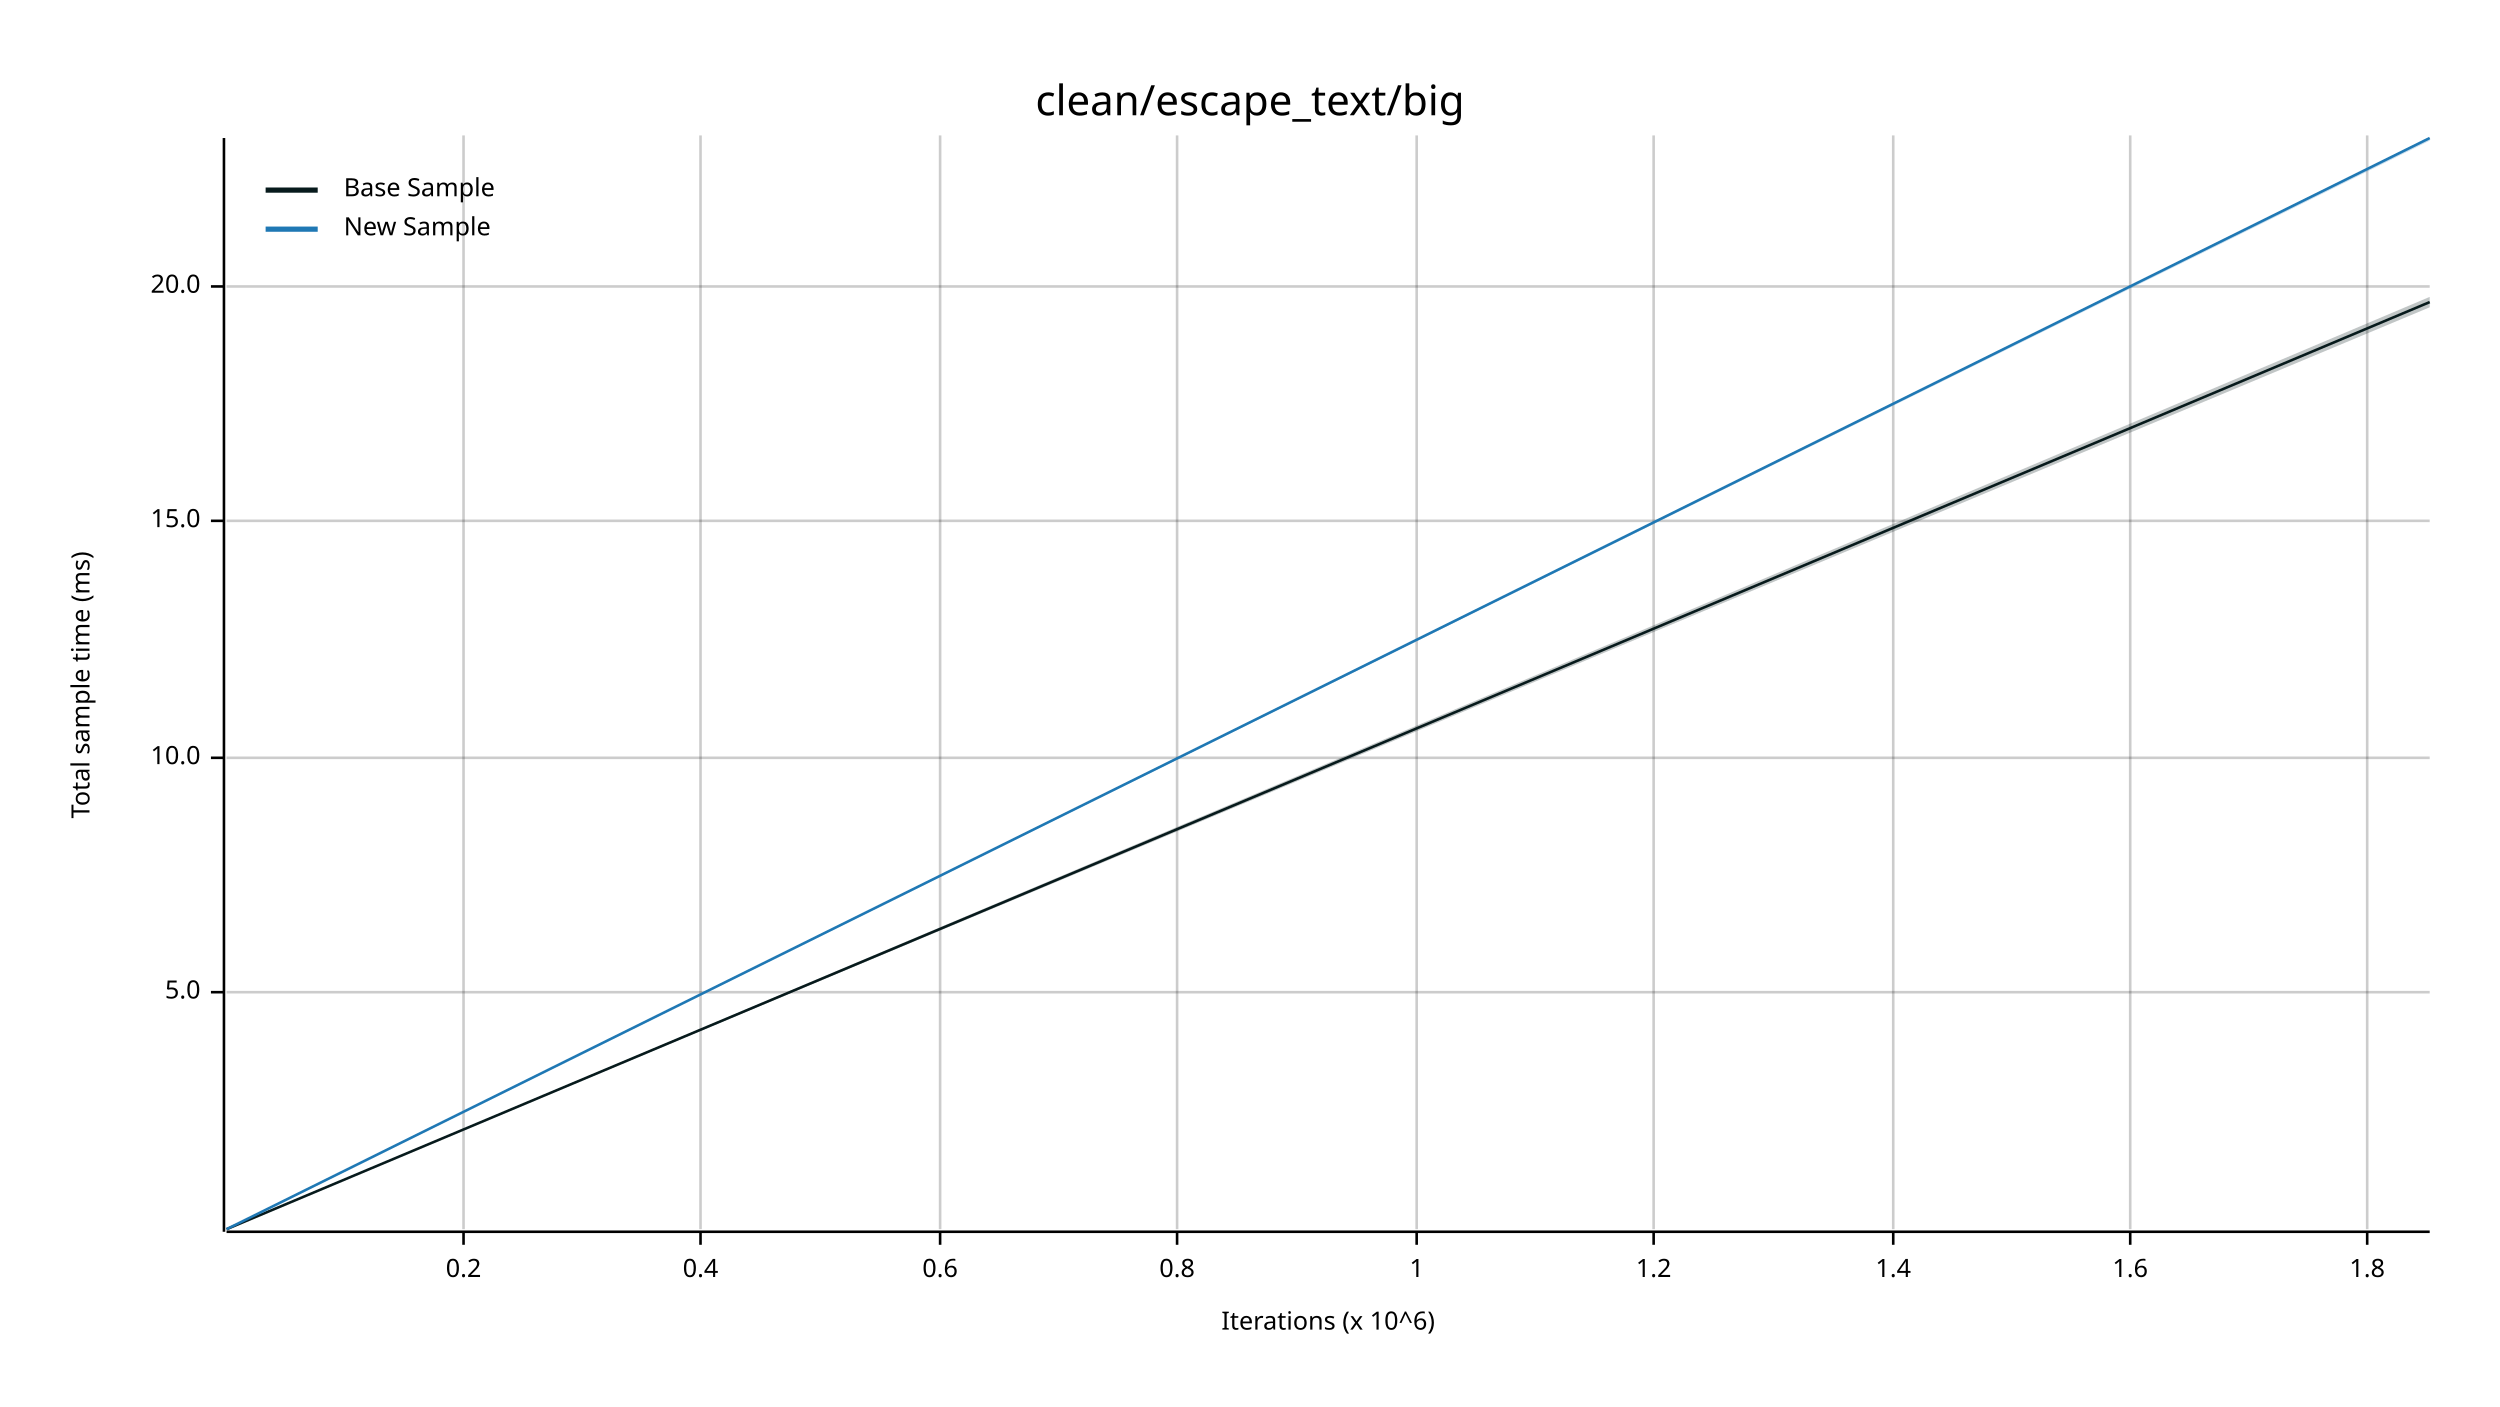
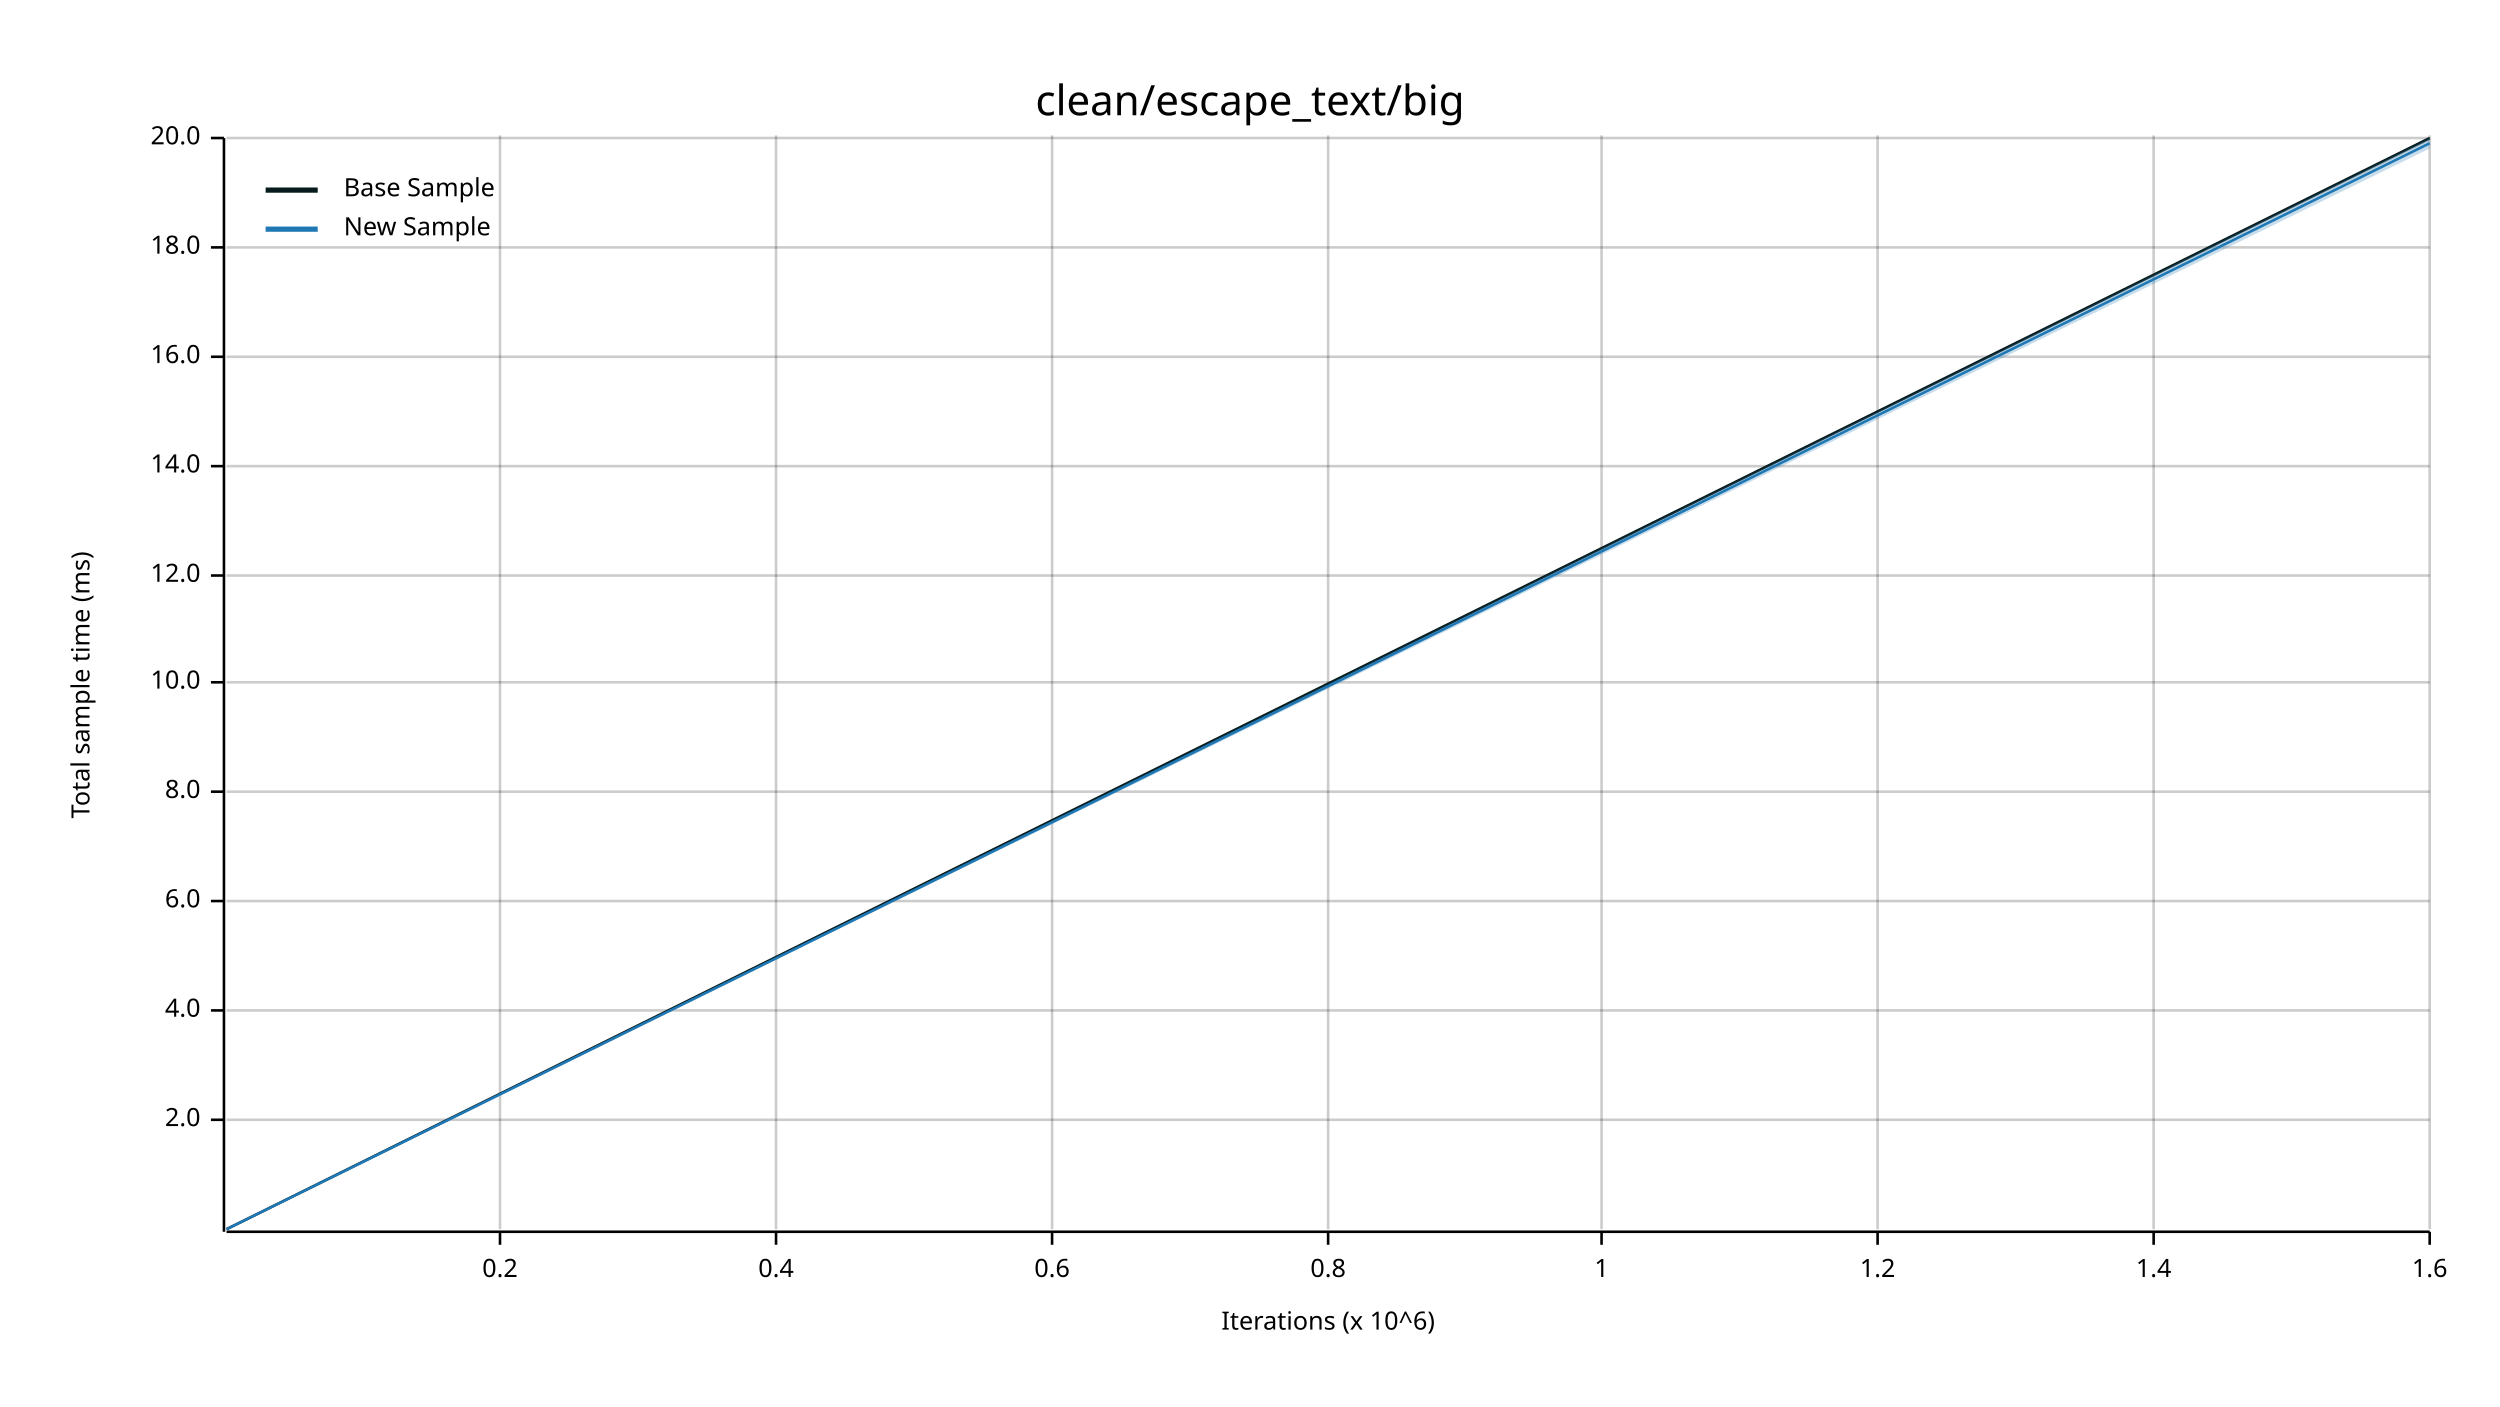
<svg xmlns="http://www.w3.org/2000/svg" width="960" height="540" viewBox="0 0 960 540">
  <text x="480" y="32" dy="0.76em" text-anchor="middle" font-family="sans-serif" font-size="16.129" opacity="1" fill="#000000">
clean/escape_text/big
</text>
  <text x="27" y="263" dy="0.76em" text-anchor="middle" font-family="sans-serif" font-size="9.677" opacity="1" fill="#000000" transform="rotate(270, 27, 263)">
Total sample time (ms)
</text>
  <text x="510" y="513" dy="-0.5ex" text-anchor="middle" font-family="sans-serif" font-size="9.677" opacity="1" fill="#000000">
Iterations (x 10^6)
</text>
-   <line opacity="0.2" stroke="#000000" stroke-width="1" x1="178" y1="472" x2="178" y2="52" />
-   <line opacity="0.2" stroke="#000000" stroke-width="1" x1="269" y1="472" x2="269" y2="52" />
-   <line opacity="0.2" stroke="#000000" stroke-width="1" x1="361" y1="472" x2="361" y2="52" />
-   <line opacity="0.2" stroke="#000000" stroke-width="1" x1="452" y1="472" x2="452" y2="52" />
-   <line opacity="0.2" stroke="#000000" stroke-width="1" x1="544" y1="472" x2="544" y2="52" />
-   <line opacity="0.2" stroke="#000000" stroke-width="1" x1="635" y1="472" x2="635" y2="52" />
-   <line opacity="0.2" stroke="#000000" stroke-width="1" x1="727" y1="472" x2="727" y2="52" />
-   <line opacity="0.2" stroke="#000000" stroke-width="1" x1="818" y1="472" x2="818" y2="52" />
-   <line opacity="0.2" stroke="#000000" stroke-width="1" x1="909" y1="472" x2="909" y2="52" />
-   <line opacity="0.2" stroke="#000000" stroke-width="1" x1="87" y1="381" x2="933" y2="381" />
-   <line opacity="0.2" stroke="#000000" stroke-width="1" x1="87" y1="291" x2="933" y2="291" />
-   <line opacity="0.2" stroke="#000000" stroke-width="1" x1="87" y1="200" x2="933" y2="200" />
-   <line opacity="0.2" stroke="#000000" stroke-width="1" x1="87" y1="110" x2="933" y2="110" />
+   <line opacity="0.2" stroke="#000000" stroke-width="1" x1="192" y1="472" x2="192" y2="52" />
+   <line opacity="0.2" stroke="#000000" stroke-width="1" x1="298" y1="472" x2="298" y2="52" />
+   <line opacity="0.2" stroke="#000000" stroke-width="1" x1="404" y1="472" x2="404" y2="52" />
+   <line opacity="0.2" stroke="#000000" stroke-width="1" x1="510" y1="472" x2="510" y2="52" />
+   <line opacity="0.2" stroke="#000000" stroke-width="1" x1="615" y1="472" x2="615" y2="52" />
+   <line opacity="0.2" stroke="#000000" stroke-width="1" x1="721" y1="472" x2="721" y2="52" />
+   <line opacity="0.2" stroke="#000000" stroke-width="1" x1="827" y1="472" x2="827" y2="52" />
+   <line opacity="0.2" stroke="#000000" stroke-width="1" x1="933" y1="472" x2="933" y2="52" />
+   <line opacity="0.2" stroke="#000000" stroke-width="1" x1="87" y1="430" x2="933" y2="430" />
+   <line opacity="0.2" stroke="#000000" stroke-width="1" x1="87" y1="388" x2="933" y2="388" />
+   <line opacity="0.2" stroke="#000000" stroke-width="1" x1="87" y1="346" x2="933" y2="346" />
+   <line opacity="0.2" stroke="#000000" stroke-width="1" x1="87" y1="304" x2="933" y2="304" />
+   <line opacity="0.2" stroke="#000000" stroke-width="1" x1="87" y1="262" x2="933" y2="262" />
+   <line opacity="0.2" stroke="#000000" stroke-width="1" x1="87" y1="221" x2="933" y2="221" />
+   <line opacity="0.2" stroke="#000000" stroke-width="1" x1="87" y1="179" x2="933" y2="179" />
+   <line opacity="0.2" stroke="#000000" stroke-width="1" x1="87" y1="137" x2="933" y2="137" />
+   <line opacity="0.2" stroke="#000000" stroke-width="1" x1="87" y1="95" x2="933" y2="95" />
+   <line opacity="0.2" stroke="#000000" stroke-width="1" x1="87" y1="53" x2="933" y2="53" />
  <polyline fill="none" opacity="1" stroke="#000000" stroke-width="1" points="86,53 86,473 " />
-   <text x="77" y="381" dy="0.5ex" text-anchor="end" font-family="sans-serif" font-size="9.677" opacity="1" fill="#000000">
- 5.0
+   <text x="77" y="430" dy="0.5ex" text-anchor="end" font-family="sans-serif" font-size="9.677" opacity="1" fill="#000000">
+ 2.0
</text>
-   <polyline fill="none" opacity="1" stroke="#000000" stroke-width="1" points="81,381 86,381 " />
-   <text x="77" y="291" dy="0.5ex" text-anchor="end" font-family="sans-serif" font-size="9.677" opacity="1" fill="#000000">
+   <polyline fill="none" opacity="1" stroke="#000000" stroke-width="1" points="81,430 86,430 " />
+   <text x="77" y="388" dy="0.5ex" text-anchor="end" font-family="sans-serif" font-size="9.677" opacity="1" fill="#000000">
+ 4.0
+ </text>
+   <polyline fill="none" opacity="1" stroke="#000000" stroke-width="1" points="81,388 86,388 " />
+   <text x="77" y="346" dy="0.5ex" text-anchor="end" font-family="sans-serif" font-size="9.677" opacity="1" fill="#000000">
+ 6.0
+ </text>
+   <polyline fill="none" opacity="1" stroke="#000000" stroke-width="1" points="81,346 86,346 " />
+   <text x="77" y="304" dy="0.5ex" text-anchor="end" font-family="sans-serif" font-size="9.677" opacity="1" fill="#000000">
+ 8.0
+ </text>
+   <polyline fill="none" opacity="1" stroke="#000000" stroke-width="1" points="81,304 86,304 " />
+   <text x="77" y="262" dy="0.5ex" text-anchor="end" font-family="sans-serif" font-size="9.677" opacity="1" fill="#000000">
10.0
</text>
-   <polyline fill="none" opacity="1" stroke="#000000" stroke-width="1" points="81,291 86,291 " />
-   <text x="77" y="200" dy="0.5ex" text-anchor="end" font-family="sans-serif" font-size="9.677" opacity="1" fill="#000000">
- 15.0
+   <polyline fill="none" opacity="1" stroke="#000000" stroke-width="1" points="81,262 86,262 " />
+   <text x="77" y="221" dy="0.5ex" text-anchor="end" font-family="sans-serif" font-size="9.677" opacity="1" fill="#000000">
+ 12.0
</text>
-   <polyline fill="none" opacity="1" stroke="#000000" stroke-width="1" points="81,200 86,200 " />
-   <text x="77" y="110" dy="0.5ex" text-anchor="end" font-family="sans-serif" font-size="9.677" opacity="1" fill="#000000">
+   <polyline fill="none" opacity="1" stroke="#000000" stroke-width="1" points="81,221 86,221 " />
+   <text x="77" y="179" dy="0.5ex" text-anchor="end" font-family="sans-serif" font-size="9.677" opacity="1" fill="#000000">
+ 14.0
+ </text>
+   <polyline fill="none" opacity="1" stroke="#000000" stroke-width="1" points="81,179 86,179 " />
+   <text x="77" y="137" dy="0.5ex" text-anchor="end" font-family="sans-serif" font-size="9.677" opacity="1" fill="#000000">
+ 16.0
+ </text>
+   <polyline fill="none" opacity="1" stroke="#000000" stroke-width="1" points="81,137 86,137 " />
+   <text x="77" y="95" dy="0.5ex" text-anchor="end" font-family="sans-serif" font-size="9.677" opacity="1" fill="#000000">
+ 18.0
+ </text>
+   <polyline fill="none" opacity="1" stroke="#000000" stroke-width="1" points="81,95 86,95 " />
+   <text x="77" y="53" dy="0.5ex" text-anchor="end" font-family="sans-serif" font-size="9.677" opacity="1" fill="#000000">
20.0
</text>
-   <polyline fill="none" opacity="1" stroke="#000000" stroke-width="1" points="81,110 86,110 " />
+   <polyline fill="none" opacity="1" stroke="#000000" stroke-width="1" points="81,53 86,53 " />
  <polyline fill="none" opacity="1" stroke="#000000" stroke-width="1" points="87,473 933,473 " />
-   <text x="178" y="483" dy="0.76em" text-anchor="middle" font-family="sans-serif" font-size="9.677" opacity="1" fill="#000000">
+   <text x="192" y="483" dy="0.76em" text-anchor="middle" font-family="sans-serif" font-size="9.677" opacity="1" fill="#000000">
0.2
</text>
-   <polyline fill="none" opacity="1" stroke="#000000" stroke-width="1" points="178,473 178,478 " />
-   <text x="269" y="483" dy="0.76em" text-anchor="middle" font-family="sans-serif" font-size="9.677" opacity="1" fill="#000000">
+   <polyline fill="none" opacity="1" stroke="#000000" stroke-width="1" points="192,473 192,478 " />
+   <text x="298" y="483" dy="0.76em" text-anchor="middle" font-family="sans-serif" font-size="9.677" opacity="1" fill="#000000">
0.4
</text>
-   <polyline fill="none" opacity="1" stroke="#000000" stroke-width="1" points="269,473 269,478 " />
-   <text x="361" y="483" dy="0.76em" text-anchor="middle" font-family="sans-serif" font-size="9.677" opacity="1" fill="#000000">
+   <polyline fill="none" opacity="1" stroke="#000000" stroke-width="1" points="298,473 298,478 " />
+   <text x="404" y="483" dy="0.76em" text-anchor="middle" font-family="sans-serif" font-size="9.677" opacity="1" fill="#000000">
0.6
</text>
-   <polyline fill="none" opacity="1" stroke="#000000" stroke-width="1" points="361,473 361,478 " />
-   <text x="452" y="483" dy="0.76em" text-anchor="middle" font-family="sans-serif" font-size="9.677" opacity="1" fill="#000000">
+   <polyline fill="none" opacity="1" stroke="#000000" stroke-width="1" points="404,473 404,478 " />
+   <text x="510" y="483" dy="0.76em" text-anchor="middle" font-family="sans-serif" font-size="9.677" opacity="1" fill="#000000">
0.8
</text>
-   <polyline fill="none" opacity="1" stroke="#000000" stroke-width="1" points="452,473 452,478 " />
-   <text x="544" y="483" dy="0.76em" text-anchor="middle" font-family="sans-serif" font-size="9.677" opacity="1" fill="#000000">
+   <polyline fill="none" opacity="1" stroke="#000000" stroke-width="1" points="510,473 510,478 " />
+   <text x="615" y="483" dy="0.76em" text-anchor="middle" font-family="sans-serif" font-size="9.677" opacity="1" fill="#000000">
1
</text>
-   <polyline fill="none" opacity="1" stroke="#000000" stroke-width="1" points="544,473 544,478 " />
-   <text x="635" y="483" dy="0.76em" text-anchor="middle" font-family="sans-serif" font-size="9.677" opacity="1" fill="#000000">
+   <polyline fill="none" opacity="1" stroke="#000000" stroke-width="1" points="615,473 615,478 " />
+   <text x="721" y="483" dy="0.76em" text-anchor="middle" font-family="sans-serif" font-size="9.677" opacity="1" fill="#000000">
1.2
</text>
-   <polyline fill="none" opacity="1" stroke="#000000" stroke-width="1" points="635,473 635,478 " />
-   <text x="727" y="483" dy="0.76em" text-anchor="middle" font-family="sans-serif" font-size="9.677" opacity="1" fill="#000000">
+   <polyline fill="none" opacity="1" stroke="#000000" stroke-width="1" points="721,473 721,478 " />
+   <text x="827" y="483" dy="0.76em" text-anchor="middle" font-family="sans-serif" font-size="9.677" opacity="1" fill="#000000">
1.4
</text>
-   <polyline fill="none" opacity="1" stroke="#000000" stroke-width="1" points="727,473 727,478 " />
-   <text x="818" y="483" dy="0.76em" text-anchor="middle" font-family="sans-serif" font-size="9.677" opacity="1" fill="#000000">
+   <polyline fill="none" opacity="1" stroke="#000000" stroke-width="1" points="827,473 827,478 " />
+   <text x="933" y="483" dy="0.76em" text-anchor="middle" font-family="sans-serif" font-size="9.677" opacity="1" fill="#000000">
1.6
</text>
-   <polyline fill="none" opacity="1" stroke="#000000" stroke-width="1" points="818,473 818,478 " />
-   <text x="909" y="483" dy="0.76em" text-anchor="middle" font-family="sans-serif" font-size="9.677" opacity="1" fill="#000000">
- 1.8
- </text>
-   <polyline fill="none" opacity="1" stroke="#000000" stroke-width="1" points="909,473 909,478 " />
-   <polyline fill="none" opacity="1" stroke="#071A1C" stroke-width="1" points="87,472 933,116 " />
-   <polygon opacity="0.25" fill="#071A1C" points="87,472 933,118 933,114 " />
-   <polyline fill="none" opacity="1" stroke="#1F78B4" stroke-width="1" points="87,472 933,53 " />
-   <polygon opacity="0.25" fill="#1F78B4" points="87,472 933,54 933,53 " />
+   <polyline fill="none" opacity="1" stroke="#000000" stroke-width="1" points="933,473 933,478 " />
+   <polyline fill="none" opacity="1" stroke="#071A1C" stroke-width="1" points="87,472 933,53 " />
+   <polygon opacity="0.25" fill="#071A1C" points="87,472 933,54 933,53 " />
+   <polyline fill="none" opacity="1" stroke="#1F78B4" stroke-width="1" points="87,472 933,55 " />
+   <polygon opacity="0.25" fill="#1F78B4" points="87,472 933,57 933,53 " />
  <text x="132" y="68" dy="0.76em" text-anchor="start" font-family="sans-serif" font-size="9.677" opacity="1" fill="#000000">
Base Sample
</text>
  <text x="132" y="83" dy="0.76em" text-anchor="start" font-family="sans-serif" font-size="9.677" opacity="1" fill="#000000">
New Sample
</text>
  <polyline fill="none" opacity="1" stroke="#071A1C" stroke-width="2" points="102,73 122,73 " />
  <polyline fill="none" opacity="1" stroke="#1F78B4" stroke-width="2" points="102,88 122,88 " />
</svg>
